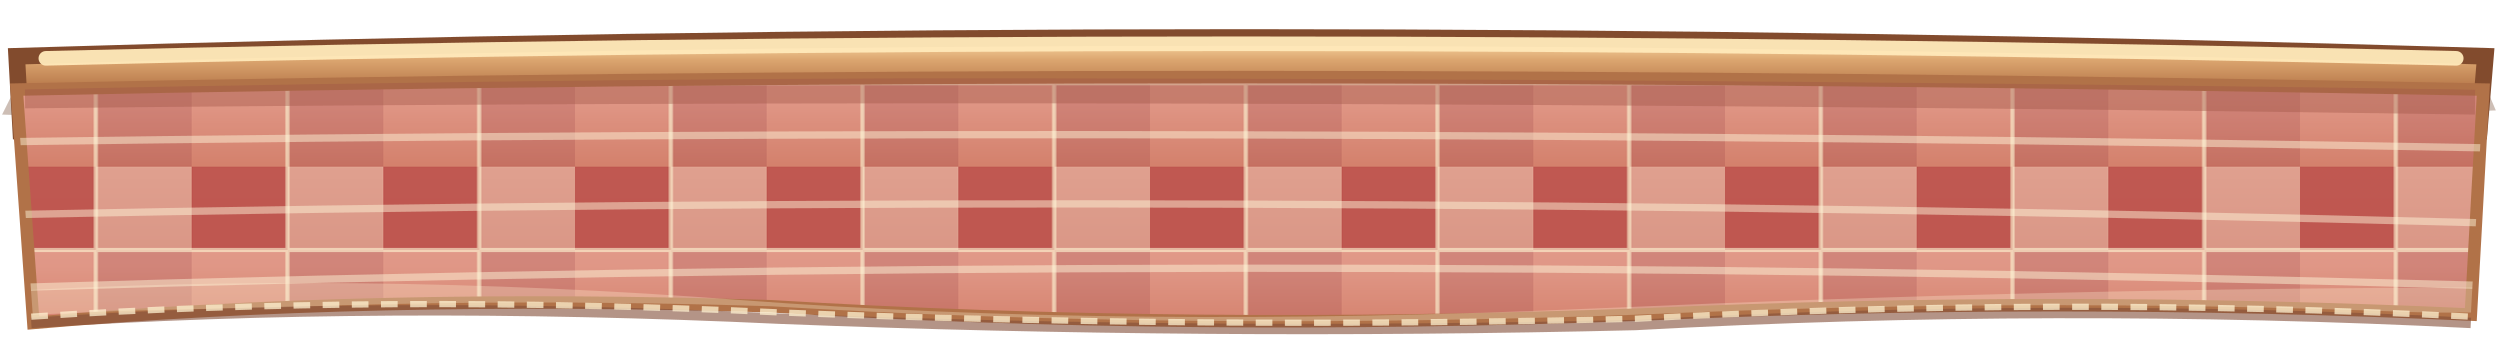
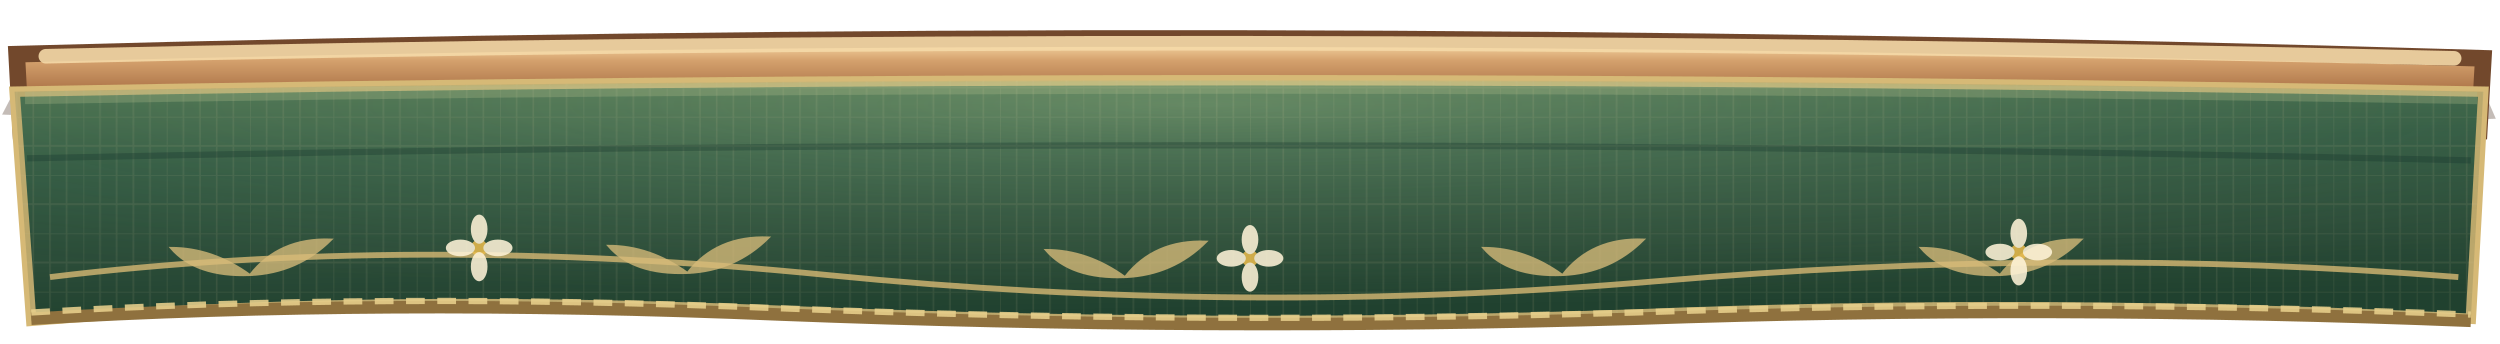
<svg xmlns="http://www.w3.org/2000/svg" width="1200" height="165" viewBox="0 0 1200 165">
  <defs>
-     <linearGradient id="ledge" x1="0" x2="0" y1="0" y2="1">
-       <stop stop-color="#ffe0aa" />
-       <stop offset=".2" stop-color="#dba56f" />
-       <stop offset=".5" stop-color="#af6e42" />
-       <stop offset=".9" stop-color="#89532f" />
+     <linearGradient id="ledge" x1="0" y1="0" x2="0" y2="1">
+       <stop stop-color="#ffe4af" />
+       <stop offset=".2" stop-color="#d4a16d" />
+       <stop offset=".54" stop-color="#a3693f" />
+       <stop offset="1" stop-color="#704125" />
    </linearGradient>
-     <linearGradient id="cloth" x1="0" x2="0" y1="0" y2="1">
-       <stop stop-color="#fff4d8" />
-       <stop offset=".6" stop-color="#f2dfc4" />
-       <stop offset="1" stop-color="#d7ae8b" />
+     <linearGradient id="forest" x1="0" y1="0" x2=".14" y2="1">
+       <stop stop-color="#527a56" />
+       <stop offset=".35" stop-color="#365f47" />
+       <stop offset=".75" stop-color="#30503c" />
+       <stop offset="1" stop-color="#244431" />
    </linearGradient>
-     <pattern id="checked" width="92" height="80" patternUnits="userSpaceOnUse">
-       <rect width="92" height="80" fill="url(#cloth)" />
-       <path d="M0 0H92V40H0Z" fill="#bf4b46" opacity=".5" />
-       <path d="M0 0H46V80H0Z" fill="#d0574f" opacity=".53" />
-       <path d="M0 0H46V40H0Z" fill="#ae3f3c" opacity=".57" />
-       <path d="M46 40H92V80H46Z" fill="#b84443" opacity=".58" />
-       <path d="M0 40H92M46 0V80" stroke="#fff8d6" stroke-width="2" opacity=".6" />
+     <radialGradient id="light" cx="48%" cy="10%" r="72%">
+       <stop stop-color="#bcd19a" stop-opacity=".27" />
+       <stop offset="1" stop-color="#062b1b" stop-opacity=".13" />
+     </radialGradient>
+     <pattern id="linen" width="40" height="28" patternUnits="userSpaceOnUse">
+       <path d="M0 0V28M8 0V28M16 0V28M24 0V28M32 0V28M0 0H40M0 14H40" stroke="#e5d1a1" stroke-width=".8" opacity=".11" />
    </pattern>
-     <clipPath id="cloth-shape">
-       <path d="M8 43Q580 31 1192 43L1186 151Q988 142 787 151Q569 159 370 147Q177 141 16 155Z" />
+     <clipPath id="clothEdge">
+       <path d="M7 44Q600 33 1192 44L1186 153Q980 143 784 151Q580 158 370 149Q169 141 15 154Z" />
    </clipPath>
  </defs>
-   <path d="M15 27Q590 8 1186 25L1198 53Q583 75 1 55Z" fill="#70452c" opacity=".35" />
-   <path d="M8 27Q594 9 1193 27L1190 63Q595 81 10 63Z" fill="url(#ledge)" stroke="#824b2d" stroke-width="8" />
-   <path d="M22 28Q591 14 1179 28" stroke="#ffe9ba" stroke-width="7" fill="none" opacity=".95" stroke-linecap="round" />
-   <path d="M32 56Q596 73 1170 56" stroke="#704126" stroke-width="5" fill="none" opacity=".65" />
-   <path d="M8 43Q580 31 1192 43L1186 151Q988 142 787 151Q569 159 370 147Q177 141 16 155Z" fill="url(#checked)" stroke="#b17248" stroke-width="6" />
-   <g clip-path="url(#cloth-shape)">
-     <path d="M5 68Q590 60 1195 71M6 103Q595 91 1193 107M7 138Q588 120 1192 137" fill="none" stroke="#fff6da" stroke-width="3.5" opacity=".48" />
-     <path d="M12 46Q564 40 1188 49" fill="none" stroke="#9f5445" stroke-width="12" opacity=".4" />
-     <path d="M0 146Q170 136 355 150T767 154T1200 144" fill="none" stroke="#fff1d2" stroke-width="12" opacity=".3" />
+   <path d="M15 28Q600 8 1185 27L1198 57Q585 77 1 55Z" fill="#4c3424" opacity=".33" />
+   <path d="M8 26Q590 10 1192 28L1190 63Q593 79 10 63Z" fill="url(#ledge)" stroke="#72482c" stroke-width="8" />
+   <path d="M22 27Q589 14 1178 28" stroke="#f5daa8" stroke-width="7" fill="none" opacity=".89" stroke-linecap="round" />
+   <path d="M27 57Q593 73 1173 57" stroke="#67412d" stroke-width="5" fill="none" opacity=".61" />
+   <path d="M7 44Q600 33 1192 44L1186 153Q980 143 784 151Q580 158 370 149Q169 141 15 154Z" fill="url(#forest)" stroke="#d6b976" stroke-width="5" />
+   <g clip-path="url(#clothEdge)">
+     <path d="M0 37H1200V169H0Z" fill="url(#linen)" />
+     <path d="M0 37H1200V169H0Z" fill="url(#light)" />
+     <path d="M12 47Q600 37 1189 47" stroke="#adbc8a" stroke-width="6" opacity=".30" fill="none" />
+     <path d="M13 76Q598 63 1186 77" stroke="#102f27" stroke-width="3" opacity=".30" fill="none" />
+     <path d="M24 133Q197 112 397 132T795 135T1180 133" stroke="#d6b873" stroke-width="2.8" opacity=".80" fill="none" />
+     <g fill="#d8bc7a" stroke="#d8bc7a" opacity=".77">
+       <path d="M120 132q-18-13-38-13q12 14 38 13Zm0 0q14-18 39-17q-16 16-39 17Zm210-1q-18-13-38-13q12 14 38 13Zm0 0q14-18 39-17q-16 16-39 17Zm210 2q-18-13-38-13q12 14 38 13Zm0 0q14-18 39-17q-16 16-39 17Zm210-1q-18-13-38-13q12 14 38 13Zm0 0q14-18 39-17q-16 16-39 17Zm210 0q-18-13-38-13q12 14 38 13Zm0 0q14-18 39-17q-16 16-39 17Z" stroke-width="1" />
+     </g>
+     <g fill="#fff4d8" opacity=".87">
+       <g transform="translate(230 119)">
+         <circle r="4" fill="#e7ba4c" />
+         <ellipse cy="-9" rx="4" ry="7" />
+         <ellipse cy="9" rx="4" ry="7" />
+         <ellipse cx="-9" rx="7" ry="4" />
+         <ellipse cx="9" rx="7" ry="4" />
+       </g>
+       <g transform="translate(600 124)">
+         <circle r="4" fill="#e7ba4c" />
+         <ellipse cy="-9" rx="4" ry="7" />
+         <ellipse cy="9" rx="4" ry="7" />
+         <ellipse cx="-9" rx="7" ry="4" />
+         <ellipse cx="9" rx="7" ry="4" />
+       </g>
+       <g transform="translate(969 121)">
+         <circle r="4" fill="#e7ba4c" />
+         <ellipse cy="-9" rx="4" ry="7" />
+         <ellipse cy="9" rx="4" ry="7" />
+         <ellipse cx="-9" rx="7" ry="4" />
+         <ellipse cx="9" rx="7" ry="4" />
+       </g>
+     </g>
  </g>
-   <path d="M15 155Q183 144 375 153Q579 161 785 156Q987 145 1186 155" stroke="#824d37" stroke-width="5" fill="none" opacity=".6" />
-   <path d="M15 152Q183 141 375 150Q579 158 785 153Q987 142 1186 152" stroke="#fff1d0" stroke-width="3" stroke-dasharray="8 6" fill="none" opacity=".75" />
+   <path d="M15 153Q183 143 375 151Q579 159 785 153Q987 146 1186 154" stroke="#8f713e" stroke-width="6" fill="none" />
+   <path d="M15 150Q183 140 375 148Q579 156 785 150Q987 143 1186 151" stroke="#e7cf8b" stroke-width="3" stroke-dasharray="9 6" fill="none" opacity=".88" />
</svg>
